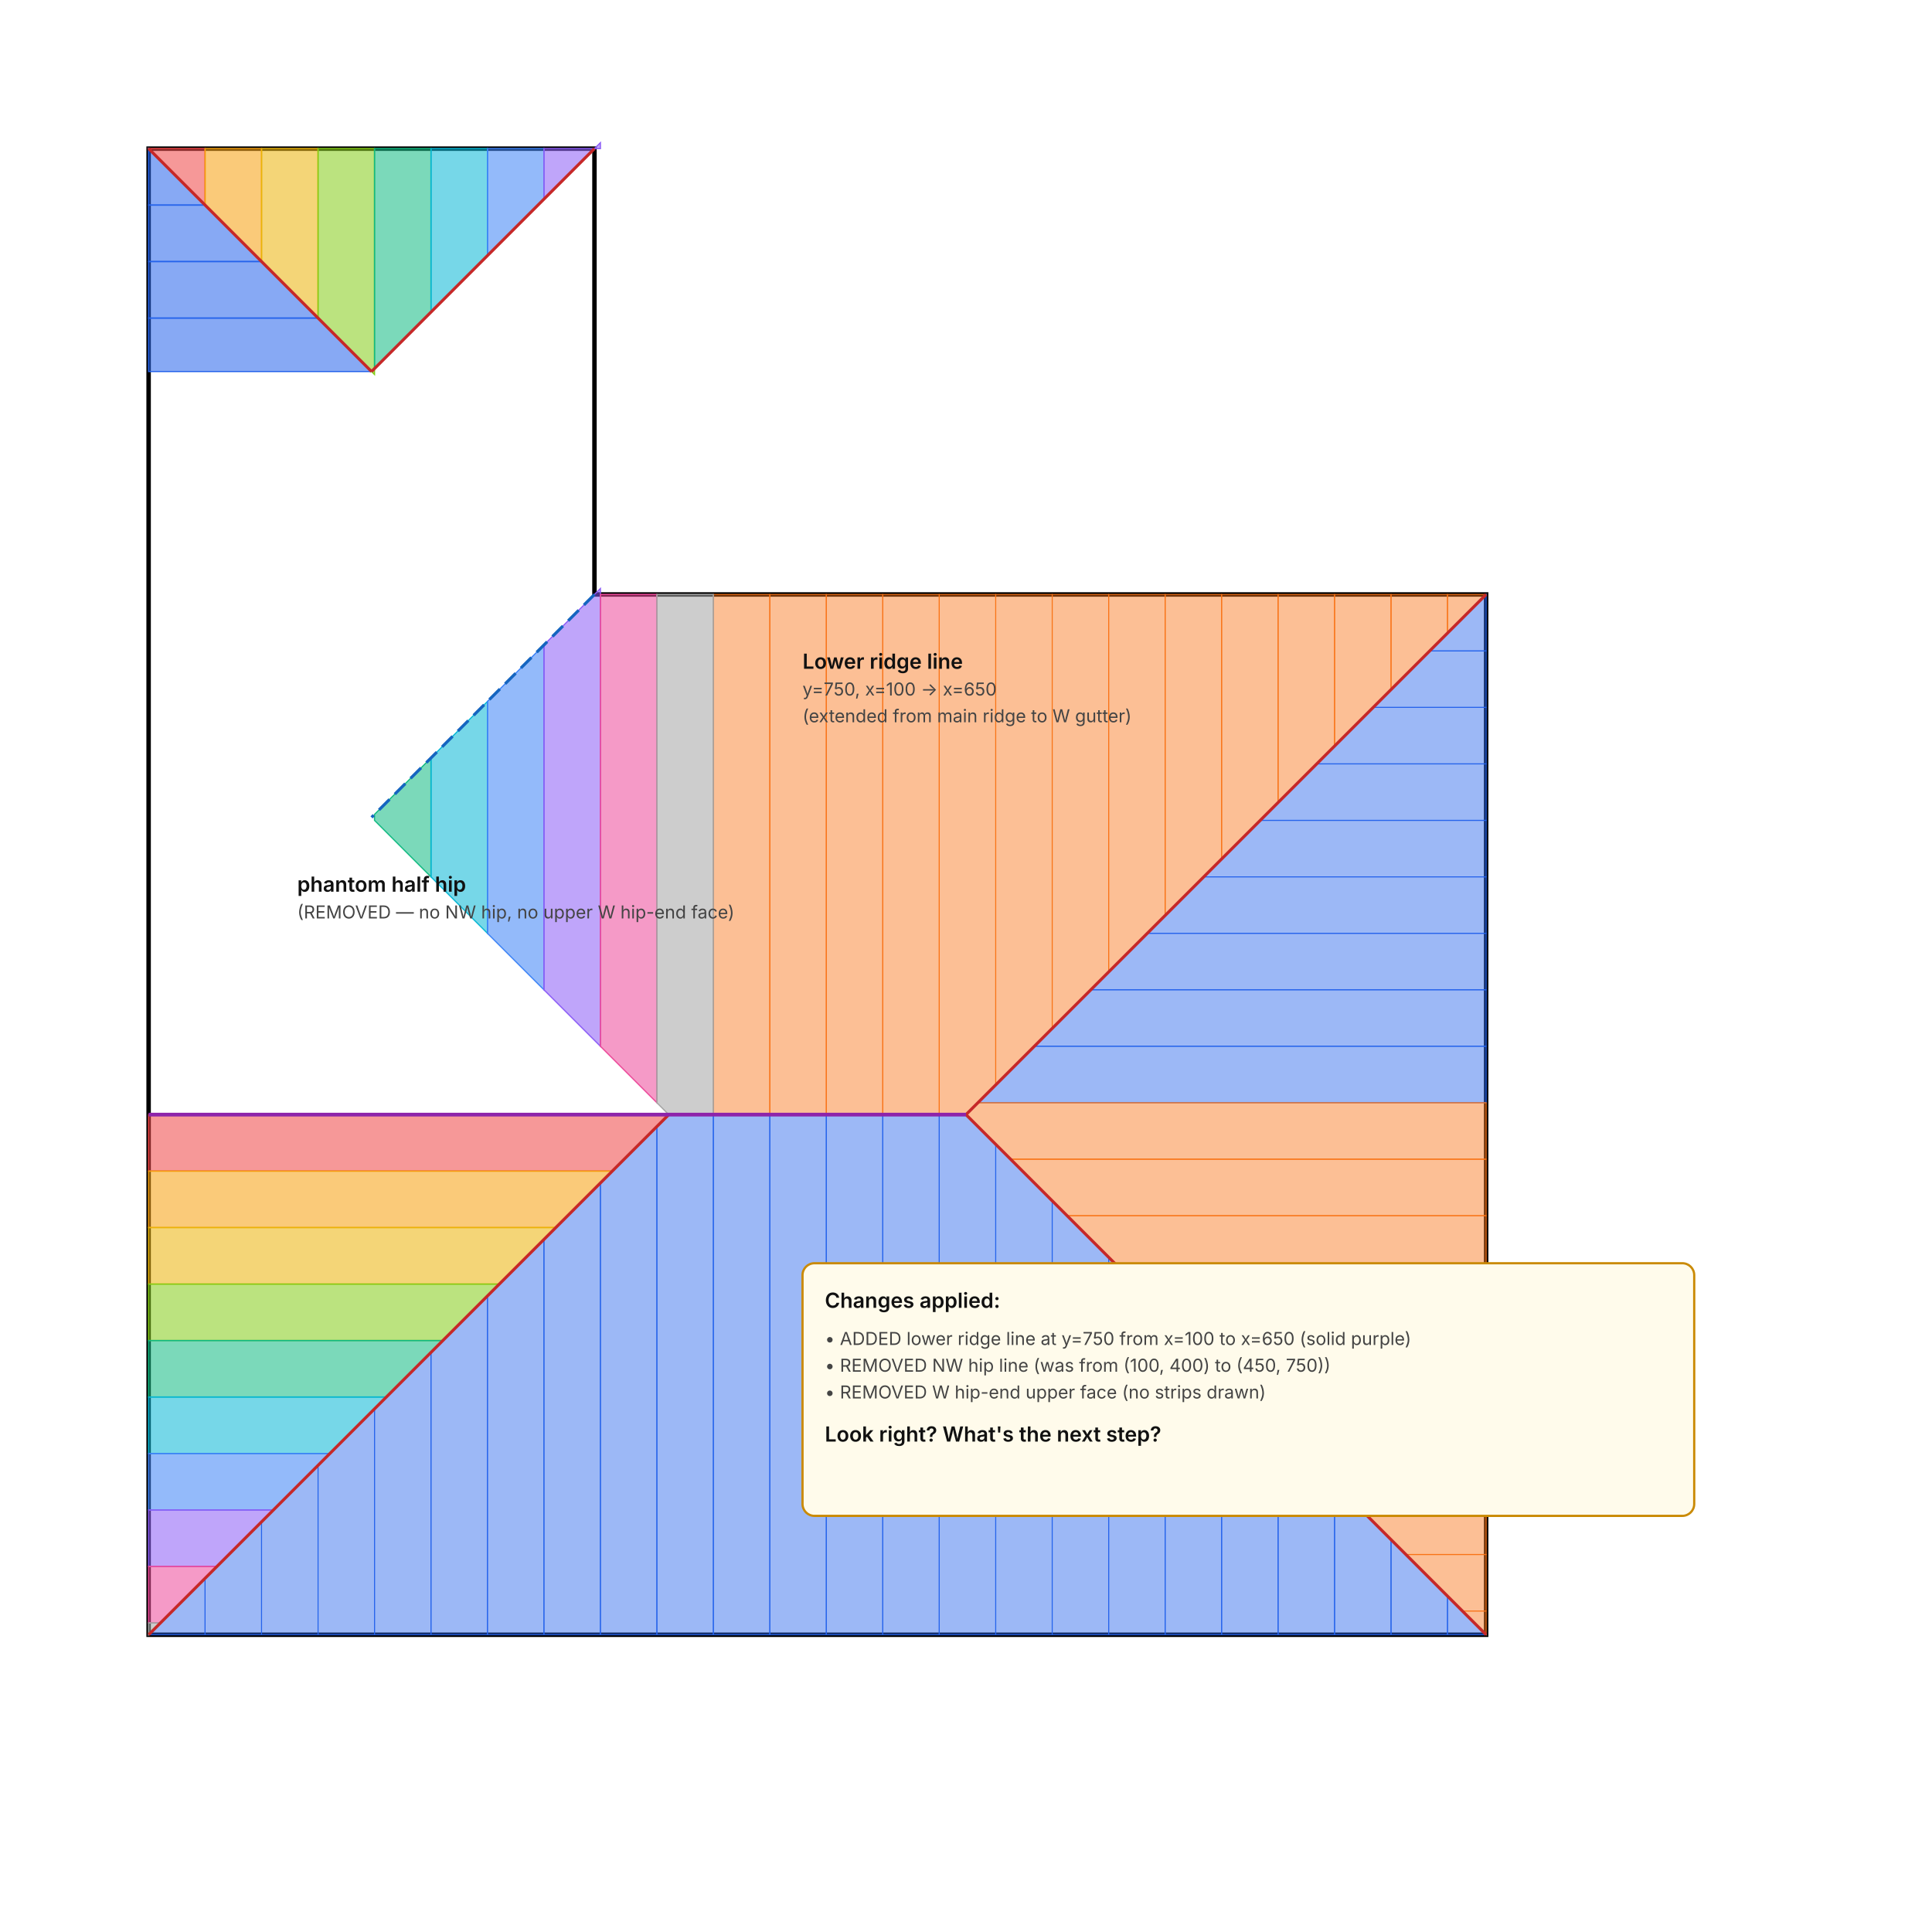
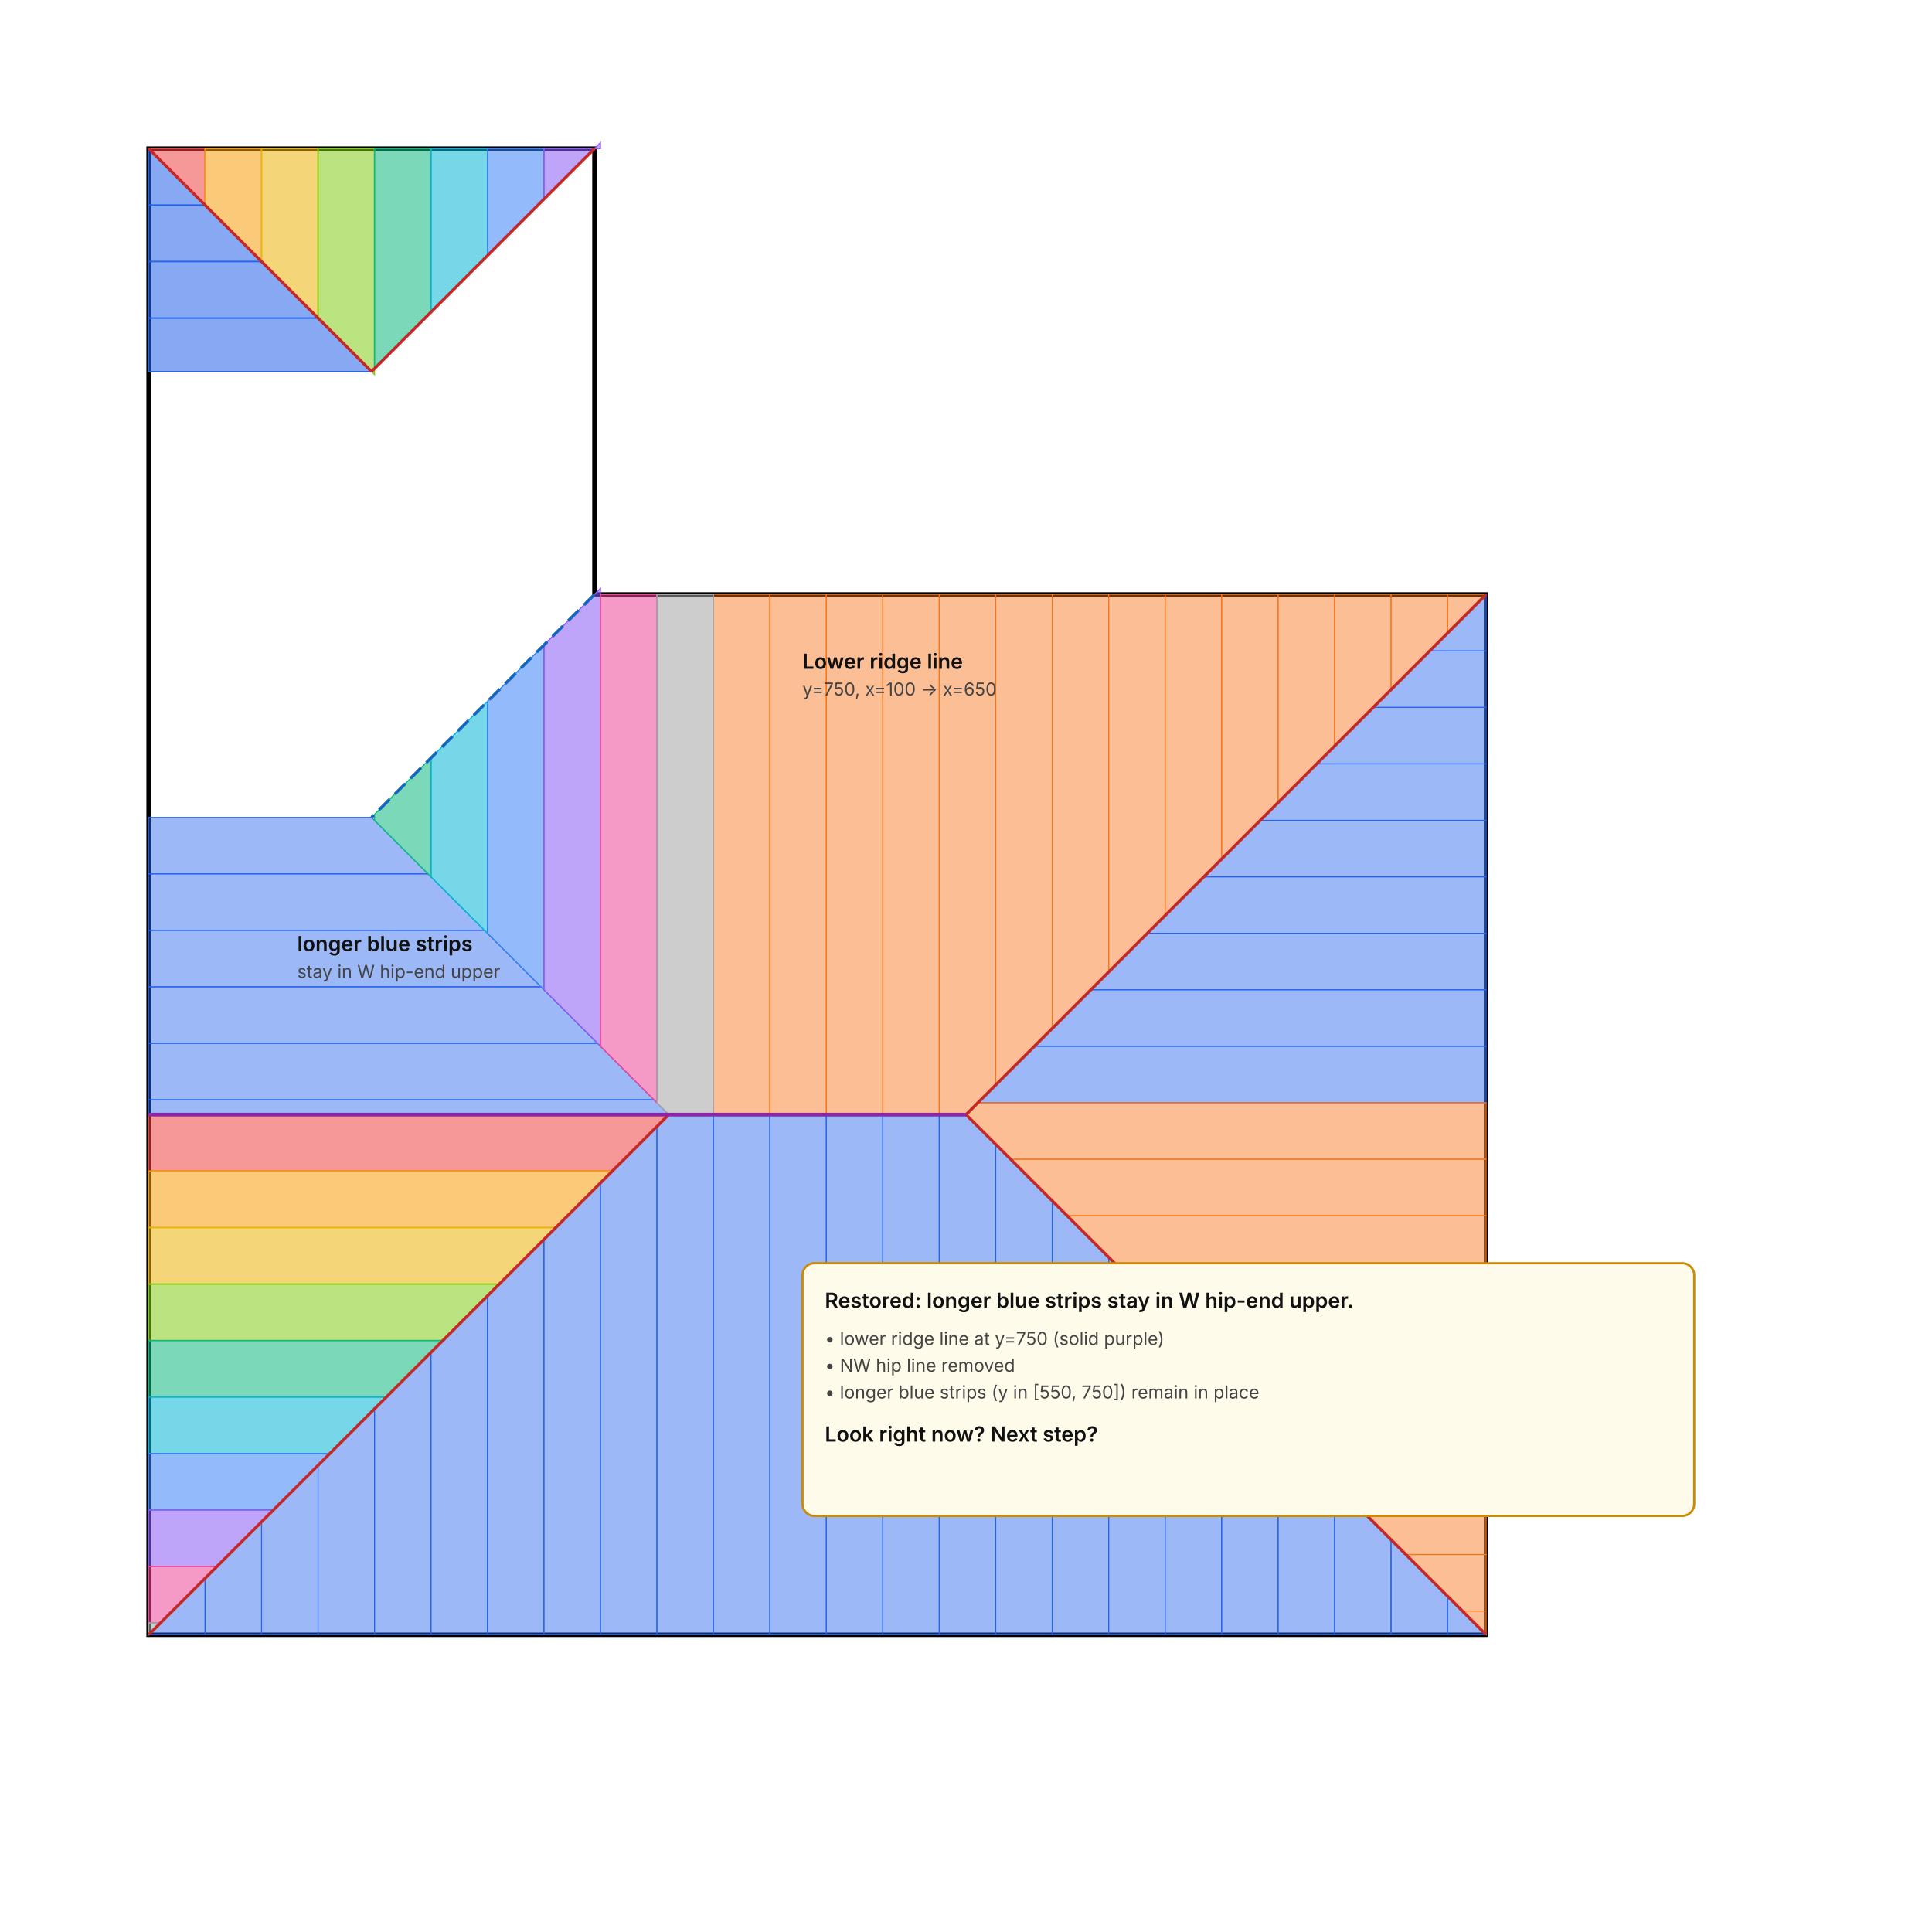
<svg xmlns="http://www.w3.org/2000/svg" viewBox="0 0 1300 1300" style="background:#fff">
  <style>
    .gutter { stroke: #000; stroke-width: 3; fill: none; }
    .hip { stroke: #c62828; stroke-width: 2; fill: none; }
    .valley { stroke: #1565c0; stroke-width: 2; stroke-dasharray: 10,5; fill: none; }
    .ridge { stroke: #8e24aa; stroke-width: 2.5; fill: none; }
    .lbl { font-family: -apple-system, sans-serif; font-size: 14px; fill: #111; font-weight: 600; }
    .dim { font-family: -apple-system, sans-serif; font-size: 12px; fill: #444; }
  </style>
  <path d="M 100,100 L 400,100 L 400,400 L 1000,400 L 1000,1100 L 100,1100 Z" class="gutter" />
  <polygon points="480,400 518,400 518,750 480,750" fill="#f97316" fill-opacity="0.45" stroke="#f97316" stroke-width="0.6" />
  <polygon points="518,400 556,400 556,750 518,750" fill="#f97316" fill-opacity="0.45" stroke="#f97316" stroke-width="0.6" />
  <polygon points="556,400 594,400 594,750 556,750" fill="#f97316" fill-opacity="0.45" stroke="#f97316" stroke-width="0.6" />
  <polygon points="594,400 632,400 632,750 594,750" fill="#f97316" fill-opacity="0.45" stroke="#f97316" stroke-width="0.6" />
  <polygon points="632,400 670,400 670,730 650,750 632,750" fill="#f97316" fill-opacity="0.45" stroke="#f97316" stroke-width="0.6" />
  <polygon points="670,400 708,400 708,692 670,730" fill="#f97316" fill-opacity="0.45" stroke="#f97316" stroke-width="0.6" />
  <polygon points="708,400 746,400 746,654 708,692" fill="#f97316" fill-opacity="0.45" stroke="#f97316" stroke-width="0.6" />
  <polygon points="746,400 784,400 784,616 746,654" fill="#f97316" fill-opacity="0.45" stroke="#f97316" stroke-width="0.6" />
  <polygon points="784,400 822,400 822,578 784,616" fill="#f97316" fill-opacity="0.45" stroke="#f97316" stroke-width="0.6" />
  <polygon points="822,400 860,400 860,540 822,578" fill="#f97316" fill-opacity="0.45" stroke="#f97316" stroke-width="0.6" />
  <polygon points="860,400 898,400 898,502 860,540" fill="#f97316" fill-opacity="0.45" stroke="#f97316" stroke-width="0.6" />
  <polygon points="898,400 936,400 936,464 898,502" fill="#f97316" fill-opacity="0.45" stroke="#f97316" stroke-width="0.6" />
  <polygon points="936,400 974,400 974,426 936,464" fill="#f97316" fill-opacity="0.45" stroke="#f97316" stroke-width="0.6" />
  <polygon points="974,400 1000,400 1000,400 974,426" fill="#f97316" fill-opacity="0.45" stroke="#f97316" stroke-width="0.6" />
  <polygon points="100,1100 138,1062 138,1100 100,1100" fill="#2563eb" fill-opacity="0.45" stroke="#2563eb" stroke-width="0.6" />
  <polygon points="138,1062 176,1024 176,1100 138,1100" fill="#2563eb" fill-opacity="0.45" stroke="#2563eb" stroke-width="0.6" />
  <polygon points="176,1024 214,986 214,1100 176,1100" fill="#2563eb" fill-opacity="0.45" stroke="#2563eb" stroke-width="0.6" />
  <polygon points="214,986 252,948 252,1100 214,1100" fill="#2563eb" fill-opacity="0.45" stroke="#2563eb" stroke-width="0.6" />
  <polygon points="252,948 290,910 290,1100 252,1100" fill="#2563eb" fill-opacity="0.45" stroke="#2563eb" stroke-width="0.6" />
  <polygon points="290,910 328,872 328,1100 290,1100" fill="#2563eb" fill-opacity="0.45" stroke="#2563eb" stroke-width="0.6" />
  <polygon points="328,872 366,834 366,1100 328,1100" fill="#2563eb" fill-opacity="0.45" stroke="#2563eb" stroke-width="0.6" />
  <polygon points="366,834 404,796 404,1100 366,1100" fill="#2563eb" fill-opacity="0.45" stroke="#2563eb" stroke-width="0.6" />
  <polygon points="404,796 442,758 442,1100 404,1100" fill="#2563eb" fill-opacity="0.45" stroke="#2563eb" stroke-width="0.6" />
  <polygon points="442,758 450,750 480,750 480,1100 442,1100" fill="#2563eb" fill-opacity="0.45" stroke="#2563eb" stroke-width="0.6" />
  <polygon points="480,750 518,750 518,1100 480,1100" fill="#2563eb" fill-opacity="0.45" stroke="#2563eb" stroke-width="0.6" />
  <polygon points="518,750 556,750 556,1100 518,1100" fill="#2563eb" fill-opacity="0.45" stroke="#2563eb" stroke-width="0.6" />
  <polygon points="556,750 594,750 594,1100 556,1100" fill="#2563eb" fill-opacity="0.45" stroke="#2563eb" stroke-width="0.6" />
  <polygon points="594,750 632,750 632,1100 594,1100" fill="#2563eb" fill-opacity="0.45" stroke="#2563eb" stroke-width="0.6" />
  <polygon points="632,750 650,750 670,770 670,1100 632,1100" fill="#2563eb" fill-opacity="0.45" stroke="#2563eb" stroke-width="0.6" />
  <polygon points="670,770 708,808 708,1100 670,1100" fill="#2563eb" fill-opacity="0.45" stroke="#2563eb" stroke-width="0.6" />
  <polygon points="708,808 746,846 746,1100 708,1100" fill="#2563eb" fill-opacity="0.45" stroke="#2563eb" stroke-width="0.6" />
  <polygon points="746,846 784,884 784,1100 746,1100" fill="#2563eb" fill-opacity="0.45" stroke="#2563eb" stroke-width="0.6" />
  <polygon points="784,884 822,922 822,1100 784,1100" fill="#2563eb" fill-opacity="0.45" stroke="#2563eb" stroke-width="0.6" />
  <polygon points="822,922 860,960 860,1100 822,1100" fill="#2563eb" fill-opacity="0.45" stroke="#2563eb" stroke-width="0.6" />
  <polygon points="860,960 898,998 898,1100 860,1100" fill="#2563eb" fill-opacity="0.45" stroke="#2563eb" stroke-width="0.6" />
  <polygon points="898,998 936,1036 936,1100 898,1100" fill="#2563eb" fill-opacity="0.45" stroke="#2563eb" stroke-width="0.6" />
  <polygon points="936,1036 974,1074 974,1100 936,1100" fill="#2563eb" fill-opacity="0.45" stroke="#2563eb" stroke-width="0.6" />
  <polygon points="974,1074 1000,1100 1000,1100 974,1100" fill="#2563eb" fill-opacity="0.45" stroke="#2563eb" stroke-width="0.6" />
  <polygon points="100,100 100,100 138,138 100,138" fill="#2563eb" fill-opacity="0.55" stroke="#2563eb" stroke-width="0.8" />
  <polygon points="100,138 138,138 176,176 100,176" fill="#2563eb" fill-opacity="0.55" stroke="#2563eb" stroke-width="0.8" />
  <polygon points="100,176 176,176 214,214 100,214" fill="#2563eb" fill-opacity="0.55" stroke="#2563eb" stroke-width="0.8" />
  <polygon points="100,214 214,214 250,250 100,250" fill="#2563eb" fill-opacity="0.55" stroke="#2563eb" stroke-width="0.8" />
+   <polygon points="100,550 250,550 288,588 100,588" fill="#2563eb" fill-opacity="0.45" stroke="#2563eb" stroke-width="0.6" />
+   <polygon points="100,588 288,588 326,626 100,626" fill="#2563eb" fill-opacity="0.45" stroke="#2563eb" stroke-width="0.6" />
+   <polygon points="100,626 326,626 364,664 100,664" fill="#2563eb" fill-opacity="0.45" stroke="#2563eb" stroke-width="0.6" />
+   <polygon points="100,664 364,664 402,702 100,702" fill="#2563eb" fill-opacity="0.45" stroke="#2563eb" stroke-width="0.6" />
+   <polygon points="100,702 402,702 440,740 100,740" fill="#2563eb" fill-opacity="0.45" stroke="#2563eb" stroke-width="0.6" />
+   <polygon points="100,740 440,740 450,750 100,750" fill="#2563eb" fill-opacity="0.45" stroke="#2563eb" stroke-width="0.6" />
  <polygon points="1000,400 1000,400 1000,438 962,438" fill="#2563eb" fill-opacity="0.45" stroke="#2563eb" stroke-width="0.6" />
  <polygon points="962,438 1000,438 1000,476 924,476" fill="#2563eb" fill-opacity="0.45" stroke="#2563eb" stroke-width="0.6" />
  <polygon points="924,476 1000,476 1000,514 886,514" fill="#2563eb" fill-opacity="0.45" stroke="#2563eb" stroke-width="0.6" />
  <polygon points="886,514 1000,514 1000,552 848,552" fill="#2563eb" fill-opacity="0.45" stroke="#2563eb" stroke-width="0.6" />
  <polygon points="848,552 1000,552 1000,590 810,590" fill="#2563eb" fill-opacity="0.45" stroke="#2563eb" stroke-width="0.6" />
  <polygon points="810,590 1000,590 1000,628 772,628" fill="#2563eb" fill-opacity="0.45" stroke="#2563eb" stroke-width="0.6" />
  <polygon points="772,628 1000,628 1000,666 734,666" fill="#2563eb" fill-opacity="0.45" stroke="#2563eb" stroke-width="0.6" />
  <polygon points="734,666 1000,666 1000,704 696,704" fill="#2563eb" fill-opacity="0.45" stroke="#2563eb" stroke-width="0.6" />
  <polygon points="696,704 1000,704 1000,742 658,742" fill="#2563eb" fill-opacity="0.45" stroke="#2563eb" stroke-width="0.6" />
  <polygon points="658,742 1000,742 1000,780 680,780 650,750" fill="#f97316" fill-opacity="0.45" stroke="#f97316" stroke-width="0.6" />
  <polygon points="680,780 1000,780 1000,818 718,818" fill="#f97316" fill-opacity="0.45" stroke="#f97316" stroke-width="0.6" />
  <polygon points="718,818 1000,818 1000,856 756,856" fill="#f97316" fill-opacity="0.45" stroke="#f97316" stroke-width="0.6" />
  <polygon points="756,856 1000,856 1000,894 794,894" fill="#f97316" fill-opacity="0.45" stroke="#f97316" stroke-width="0.6" />
  <polygon points="794,894 1000,894 1000,932 832,932" fill="#f97316" fill-opacity="0.45" stroke="#f97316" stroke-width="0.6" />
  <polygon points="832,932 1000,932 1000,970 870,970" fill="#f97316" fill-opacity="0.45" stroke="#f97316" stroke-width="0.6" />
  <polygon points="870,970 1000,970 1000,1008 908,1008" fill="#f97316" fill-opacity="0.45" stroke="#f97316" stroke-width="0.6" />
  <polygon points="908,1008 1000,1008 1000,1046 946,1046" fill="#f97316" fill-opacity="0.45" stroke="#f97316" stroke-width="0.6" />
  <polygon points="946,1046 1000,1046 1000,1084 984,1084" fill="#f97316" fill-opacity="0.45" stroke="#f97316" stroke-width="0.6" />
  <polygon points="984,1084 1000,1084 1000,1100 1000,1100" fill="#f97316" fill-opacity="0.45" stroke="#f97316" stroke-width="0.6" />
  <polygon points="100,100 138,100 138,138 100,100" fill="#ef4444" fill-opacity="0.55" stroke="#ef4444" stroke-width="0.8" />
  <polygon points="450,750 412,788 100,788 100,750" fill="#ef4444" fill-opacity="0.55" stroke="#ef4444" stroke-width="0.8" />
  <polygon points="138,100 176,100 176,176 138,138" fill="#f59e0b" fill-opacity="0.55" stroke="#f59e0b" stroke-width="0.8" />
  <polygon points="412,788 374,826 100,826 100,788" fill="#f59e0b" fill-opacity="0.55" stroke="#f59e0b" stroke-width="0.8" />
  <polygon points="176,100 214,100 214,214 176,176" fill="#eab308" fill-opacity="0.55" stroke="#eab308" stroke-width="0.8" />
  <polygon points="374,826 336,864 100,864 100,826" fill="#eab308" fill-opacity="0.55" stroke="#eab308" stroke-width="0.8" />
  <polygon points="214,100 252,100 252,252 214,214" fill="#84cc16" fill-opacity="0.55" stroke="#84cc16" stroke-width="0.8" />
  <polygon points="336,864 298,902 100,902 100,864" fill="#84cc16" fill-opacity="0.55" stroke="#84cc16" stroke-width="0.8" />
  <polygon points="252,100 290,100 290,210 252,248" fill="#10b981" fill-opacity="0.55" stroke="#10b981" stroke-width="0.8" />
  <polygon points="252,548 290,510 290,590 252,552" fill="#10b981" fill-opacity="0.55" stroke="#10b981" stroke-width="0.8" />
  <polygon points="298,902 260,940 100,940 100,902" fill="#10b981" fill-opacity="0.55" stroke="#10b981" stroke-width="0.8" />
  <polygon points="290,100 328,100 328,172 290,210" fill="#06b6d4" fill-opacity="0.55" stroke="#06b6d4" stroke-width="0.8" />
  <polygon points="290,510 328,472 328,628 290,590" fill="#06b6d4" fill-opacity="0.55" stroke="#06b6d4" stroke-width="0.8" />
  <polygon points="260,940 222,978 100,978 100,940" fill="#06b6d4" fill-opacity="0.55" stroke="#06b6d4" stroke-width="0.8" />
  <polygon points="328,100 366,100 366,134 328,172" fill="#3b82f6" fill-opacity="0.55" stroke="#3b82f6" stroke-width="0.8" />
  <polygon points="328,472 366,434 366,666 328,628" fill="#3b82f6" fill-opacity="0.55" stroke="#3b82f6" stroke-width="0.8" />
  <polygon points="222,978 184,1016 100,1016 100,978" fill="#3b82f6" fill-opacity="0.55" stroke="#3b82f6" stroke-width="0.8" />
  <polygon points="366,100 404,100 404,96 366,134" fill="#8b5cf6" fill-opacity="0.55" stroke="#8b5cf6" stroke-width="0.8" />
  <polygon points="366,434 404,396 404,704 366,666" fill="#8b5cf6" fill-opacity="0.55" stroke="#8b5cf6" stroke-width="0.8" />
  <polygon points="184,1016 146,1054 100,1054 100,1016" fill="#8b5cf6" fill-opacity="0.55" stroke="#8b5cf6" stroke-width="0.8" />
  <polygon points="404,400 442,400 442,742 404,704" fill="#ec4899" fill-opacity="0.55" stroke="#ec4899" stroke-width="0.8" />
  <polygon points="146,1054 108,1092 100,1092 100,1054" fill="#ec4899" fill-opacity="0.55" stroke="#ec4899" stroke-width="0.8" />
  <polygon points="442,400 480,400 480,750 450,750 442,742" fill="#a3a3a3" fill-opacity="0.55" stroke="#a3a3a3" stroke-width="0.8" />
  <polygon points="108,1092 100,1100 100,1092" fill="#a3a3a3" fill-opacity="0.55" stroke="#a3a3a3" stroke-width="0.8" />
  <line x1="100" y1="1100" x2="450" y2="750" class="hip" />
  <line x1="1000" y1="400" x2="650" y2="750" class="hip" />
  <line x1="1000" y1="1100" x2="650" y2="750" class="hip" />
  <line x1="100" y1="750" x2="650" y2="750" class="ridge" />
  <line x1="400" y1="400" x2="250" y2="550" class="valley" />
  <line x1="100" y1="100" x2="250" y2="250" class="hip" />
  <line x1="400" y1="100" x2="250" y2="250" class="hip" />
  <text x="540" y="450" class="lbl" fill="#8e24aa">Lower ridge line</text>
  <text x="540" y="468" class="dim">y=750, x=100 → x=650</text>
-   <text x="540" y="486" class="dim">(extended from main ridge to W gutter)</text>
-   <text x="200" y="600" class="lbl" fill="#999">phantom half hip</text>
-   <text x="200" y="618" class="dim">(REMOVED — no NW hip, no upper W hip-end face)</text>
+   <text x="200" y="640" class="lbl" fill="#1d4ed8">longer blue strips</text>
+   <text x="200" y="658" class="dim">stay in W hip-end upper</text>
  <rect x="540" y="850" width="600" height="170" fill="#fffbeb" stroke="#ca8a04" stroke-width="1.5" rx="8" />
-   <text x="555" y="880" class="lbl">Changes applied:</text>
-   <text x="555" y="905" class="dim">• ADDED lower ridge line at y=750 from x=100 to x=650 (solid purple)</text>
-   <text x="555" y="923" class="dim">• REMOVED NW hip line (was from (100, 400) to (450, 750))</text>
-   <text x="555" y="941" class="dim">• REMOVED W hip-end upper face (no strips drawn)</text>
-   <text x="555" y="970" class="lbl">Look right? What's the next step?</text>
+   <text x="555" y="880" class="lbl">Restored: longer blue strips stay in W hip-end upper.</text>
+   <text x="555" y="905" class="dim">• lower ridge line at y=750 (solid purple)</text>
+   <text x="555" y="923" class="dim">• NW hip line removed</text>
+   <text x="555" y="941" class="dim">• longer blue strips (y in [550, 750]) remain in place</text>
+   <text x="555" y="970" class="lbl">Look right now? Next step?</text>
</svg>
